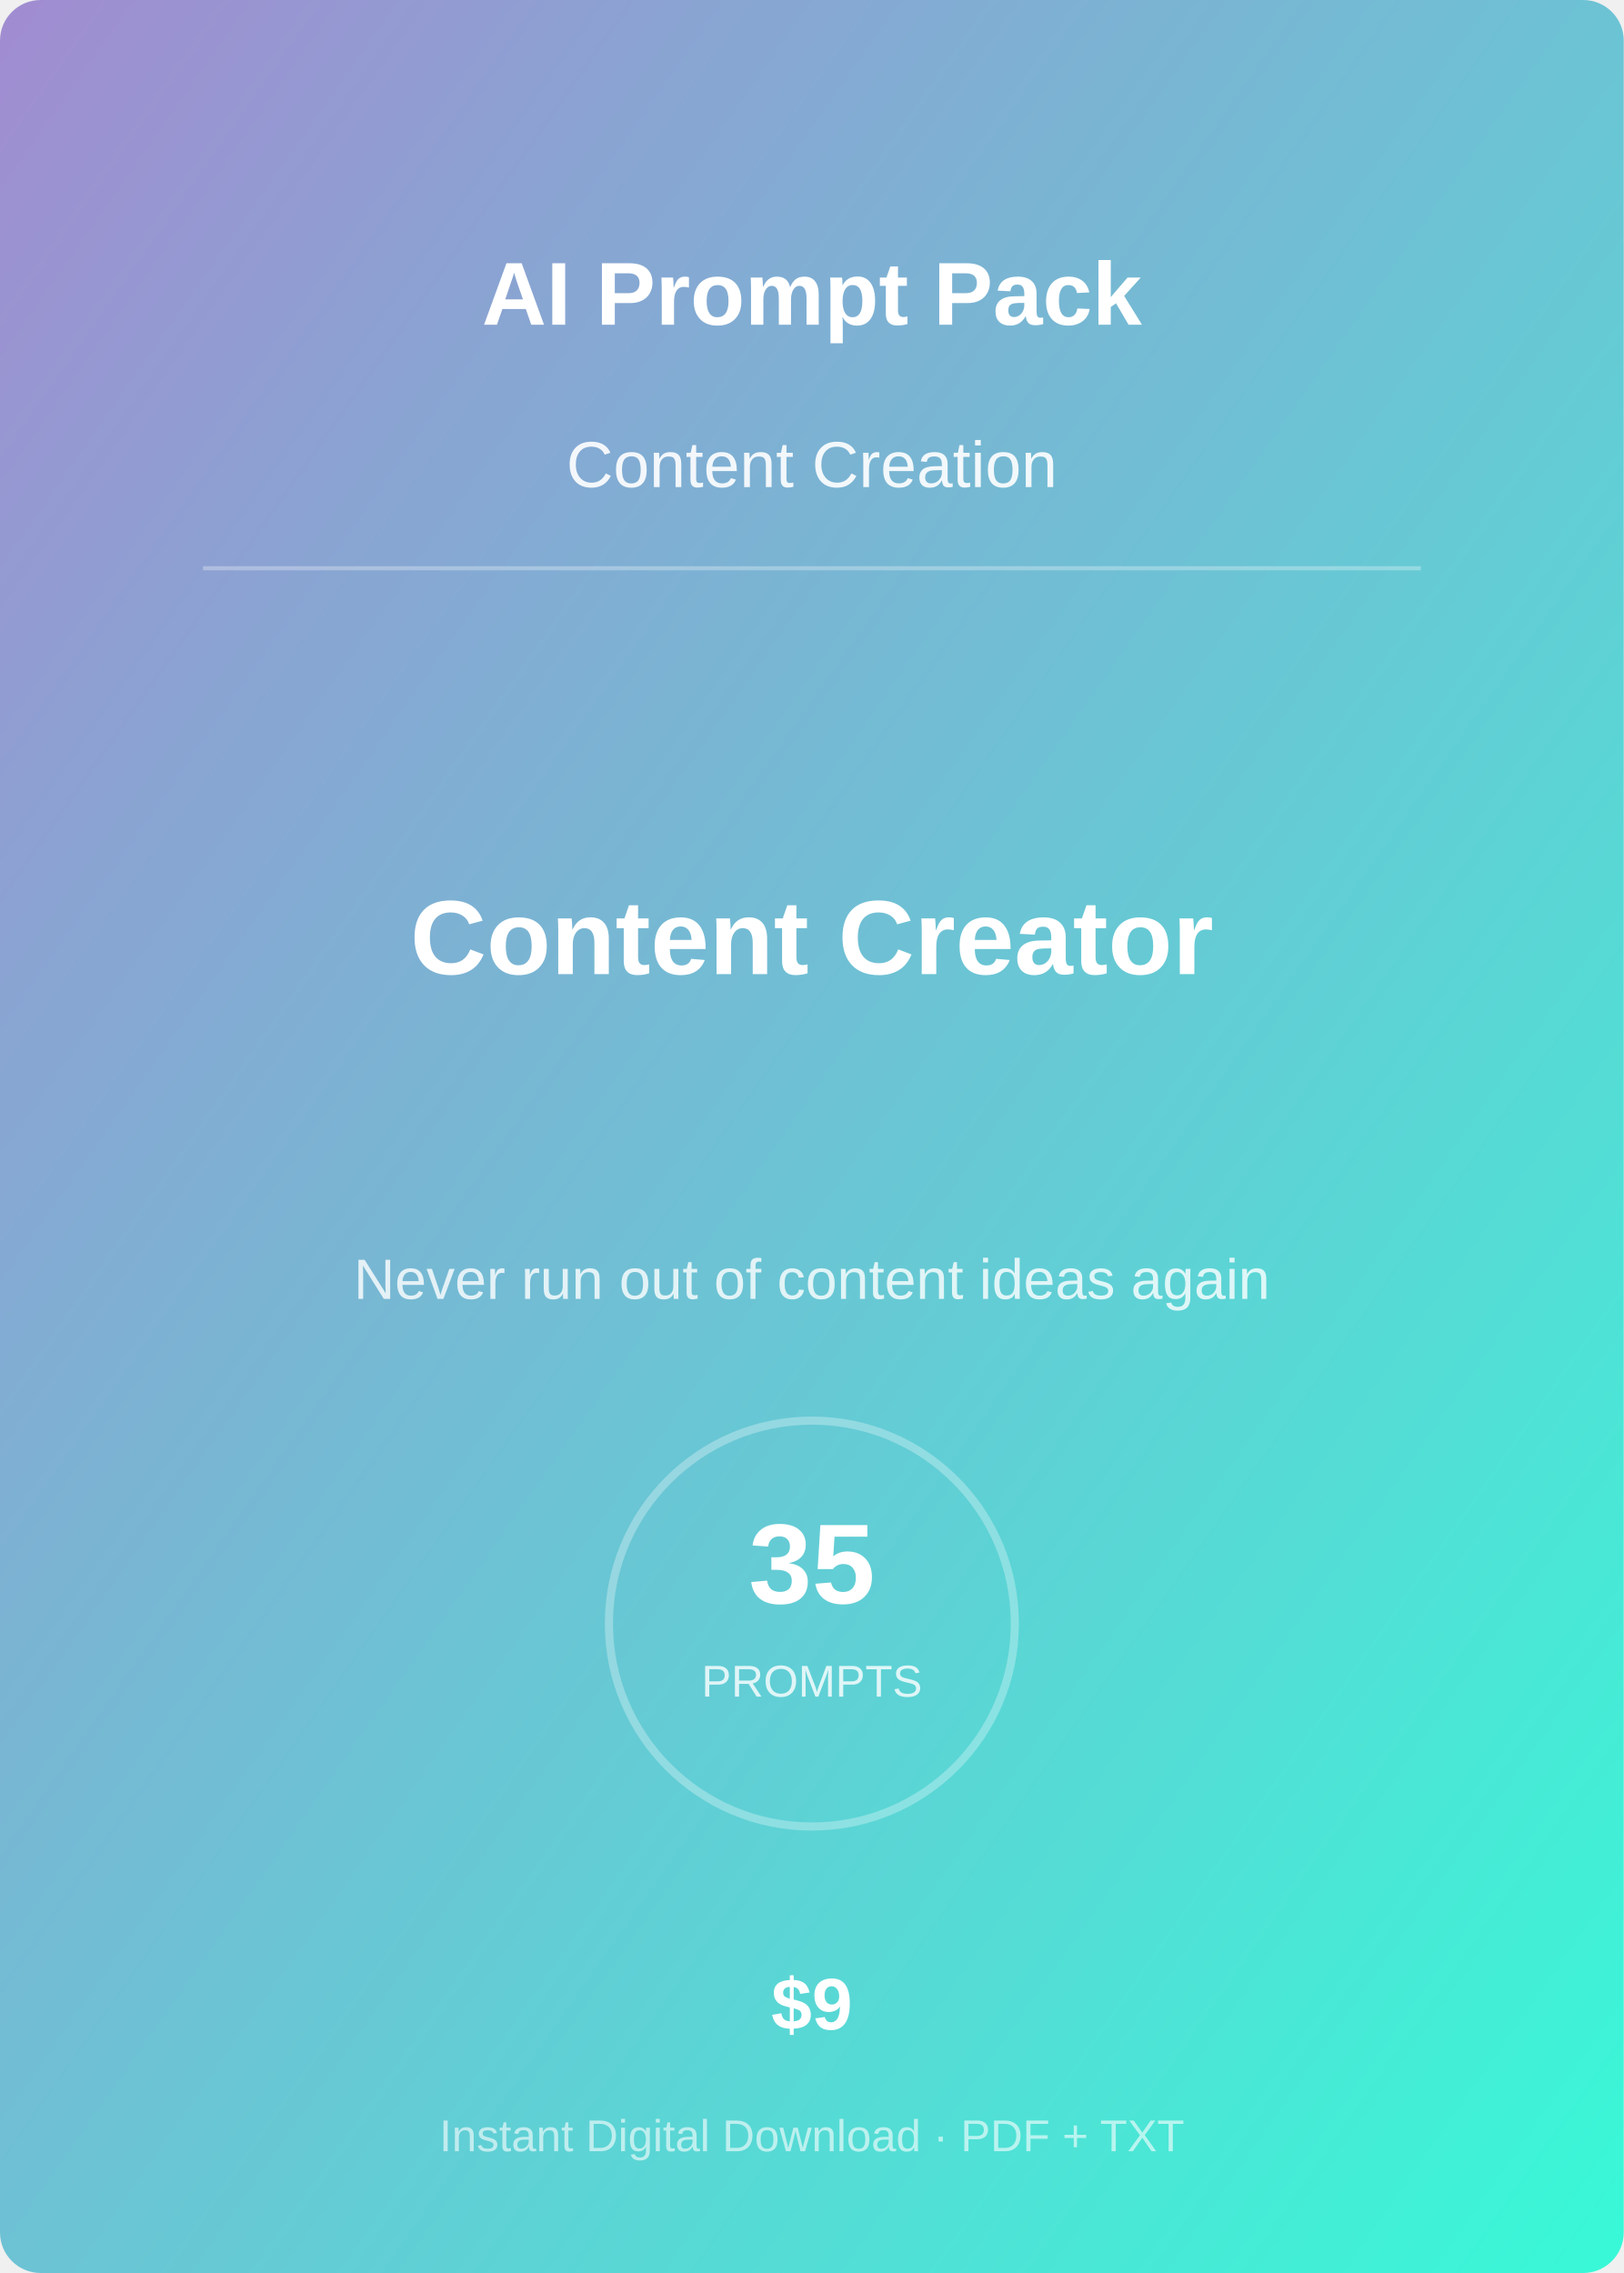
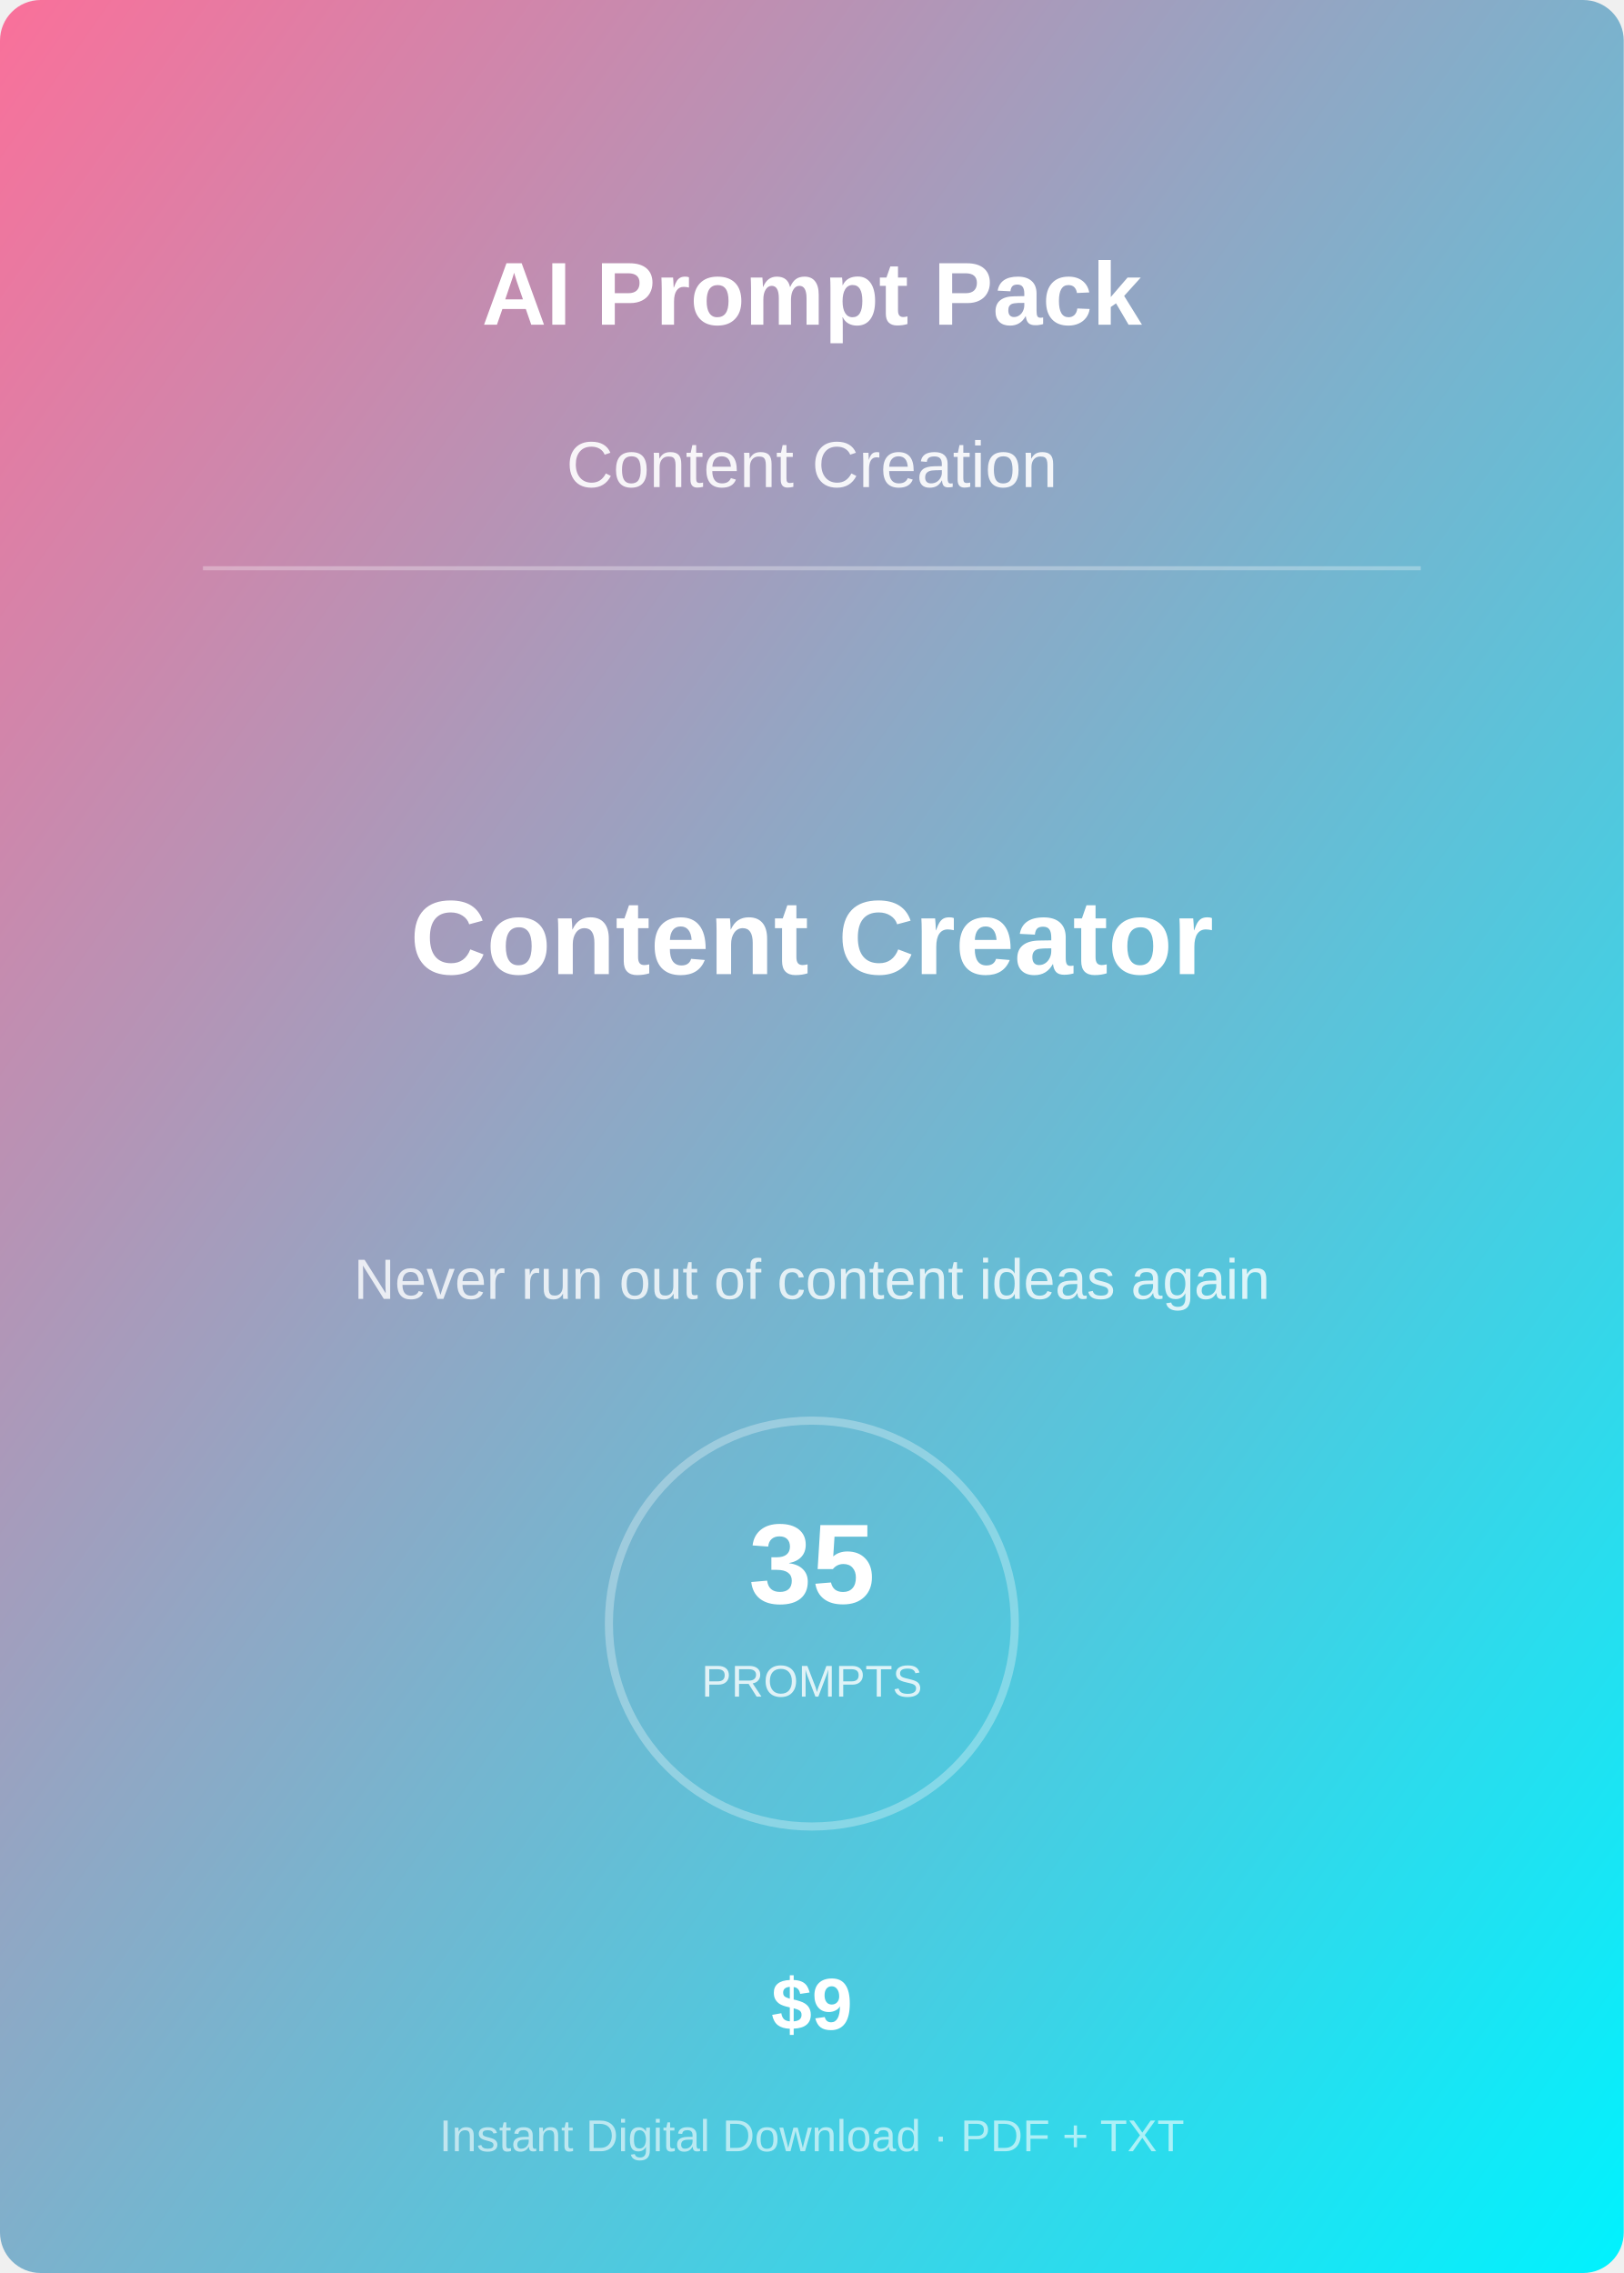
<svg xmlns="http://www.w3.org/2000/svg" viewBox="0 0 400 560">
  <defs>
    <linearGradient id="bg" x1="0%" y1="0%" x2="100%" y2="100%">
-       <stop offset="0%" style="stop-color:#a18cd1" />
-       <stop offset="100%" style="stop-color:#38f9d7" />
+       <stop offset="0%" style="stop-color:#fa709a" />
+       <stop offset="100%" style="stop-color:#00f2fe" />
    </linearGradient>
  </defs>
  <rect width="400" height="560" fill="url(#bg)" rx="10" />
  <text x="200" y="80" text-anchor="middle" font-family="Arial,sans-serif" font-size="22" font-weight="bold" fill="#fff">AI Prompt Pack</text>
  <text x="200" y="120" text-anchor="middle" font-family="Arial,sans-serif" font-size="16" fill="#fff" opacity="0.9">Content Creation</text>
  <line x1="50" y1="140" x2="350" y2="140" stroke="#fff" stroke-width="1" opacity="0.3" />
  <text x="200" y="240" text-anchor="middle" font-family="Arial,sans-serif" font-size="26" font-weight="bold" fill="#fff">Content Creator</text>
  <text x="200" y="320" text-anchor="middle" font-family="Arial,sans-serif" font-size="14" fill="#fff" opacity="0.8">Never run out of content ideas again</text>
  <circle cx="200" cy="400" r="50" fill="none" stroke="#fff" stroke-width="2" opacity="0.3" />
  <text x="200" y="395" text-anchor="middle" font-family="Arial,sans-serif" font-size="28" font-weight="bold" fill="#fff">35</text>
  <text x="200" y="418" text-anchor="middle" font-family="Arial,sans-serif" font-size="11" fill="#fff" opacity="0.8">PROMPTS</text>
  <text x="200" y="500" text-anchor="middle" font-family="Arial,sans-serif" font-size="18" font-weight="bold" fill="#fff">$9</text>
  <text x="200" y="530" text-anchor="middle" font-family="Arial,sans-serif" font-size="11" fill="#fff" opacity="0.6">Instant Digital Download · PDF + TXT</text>
</svg>
